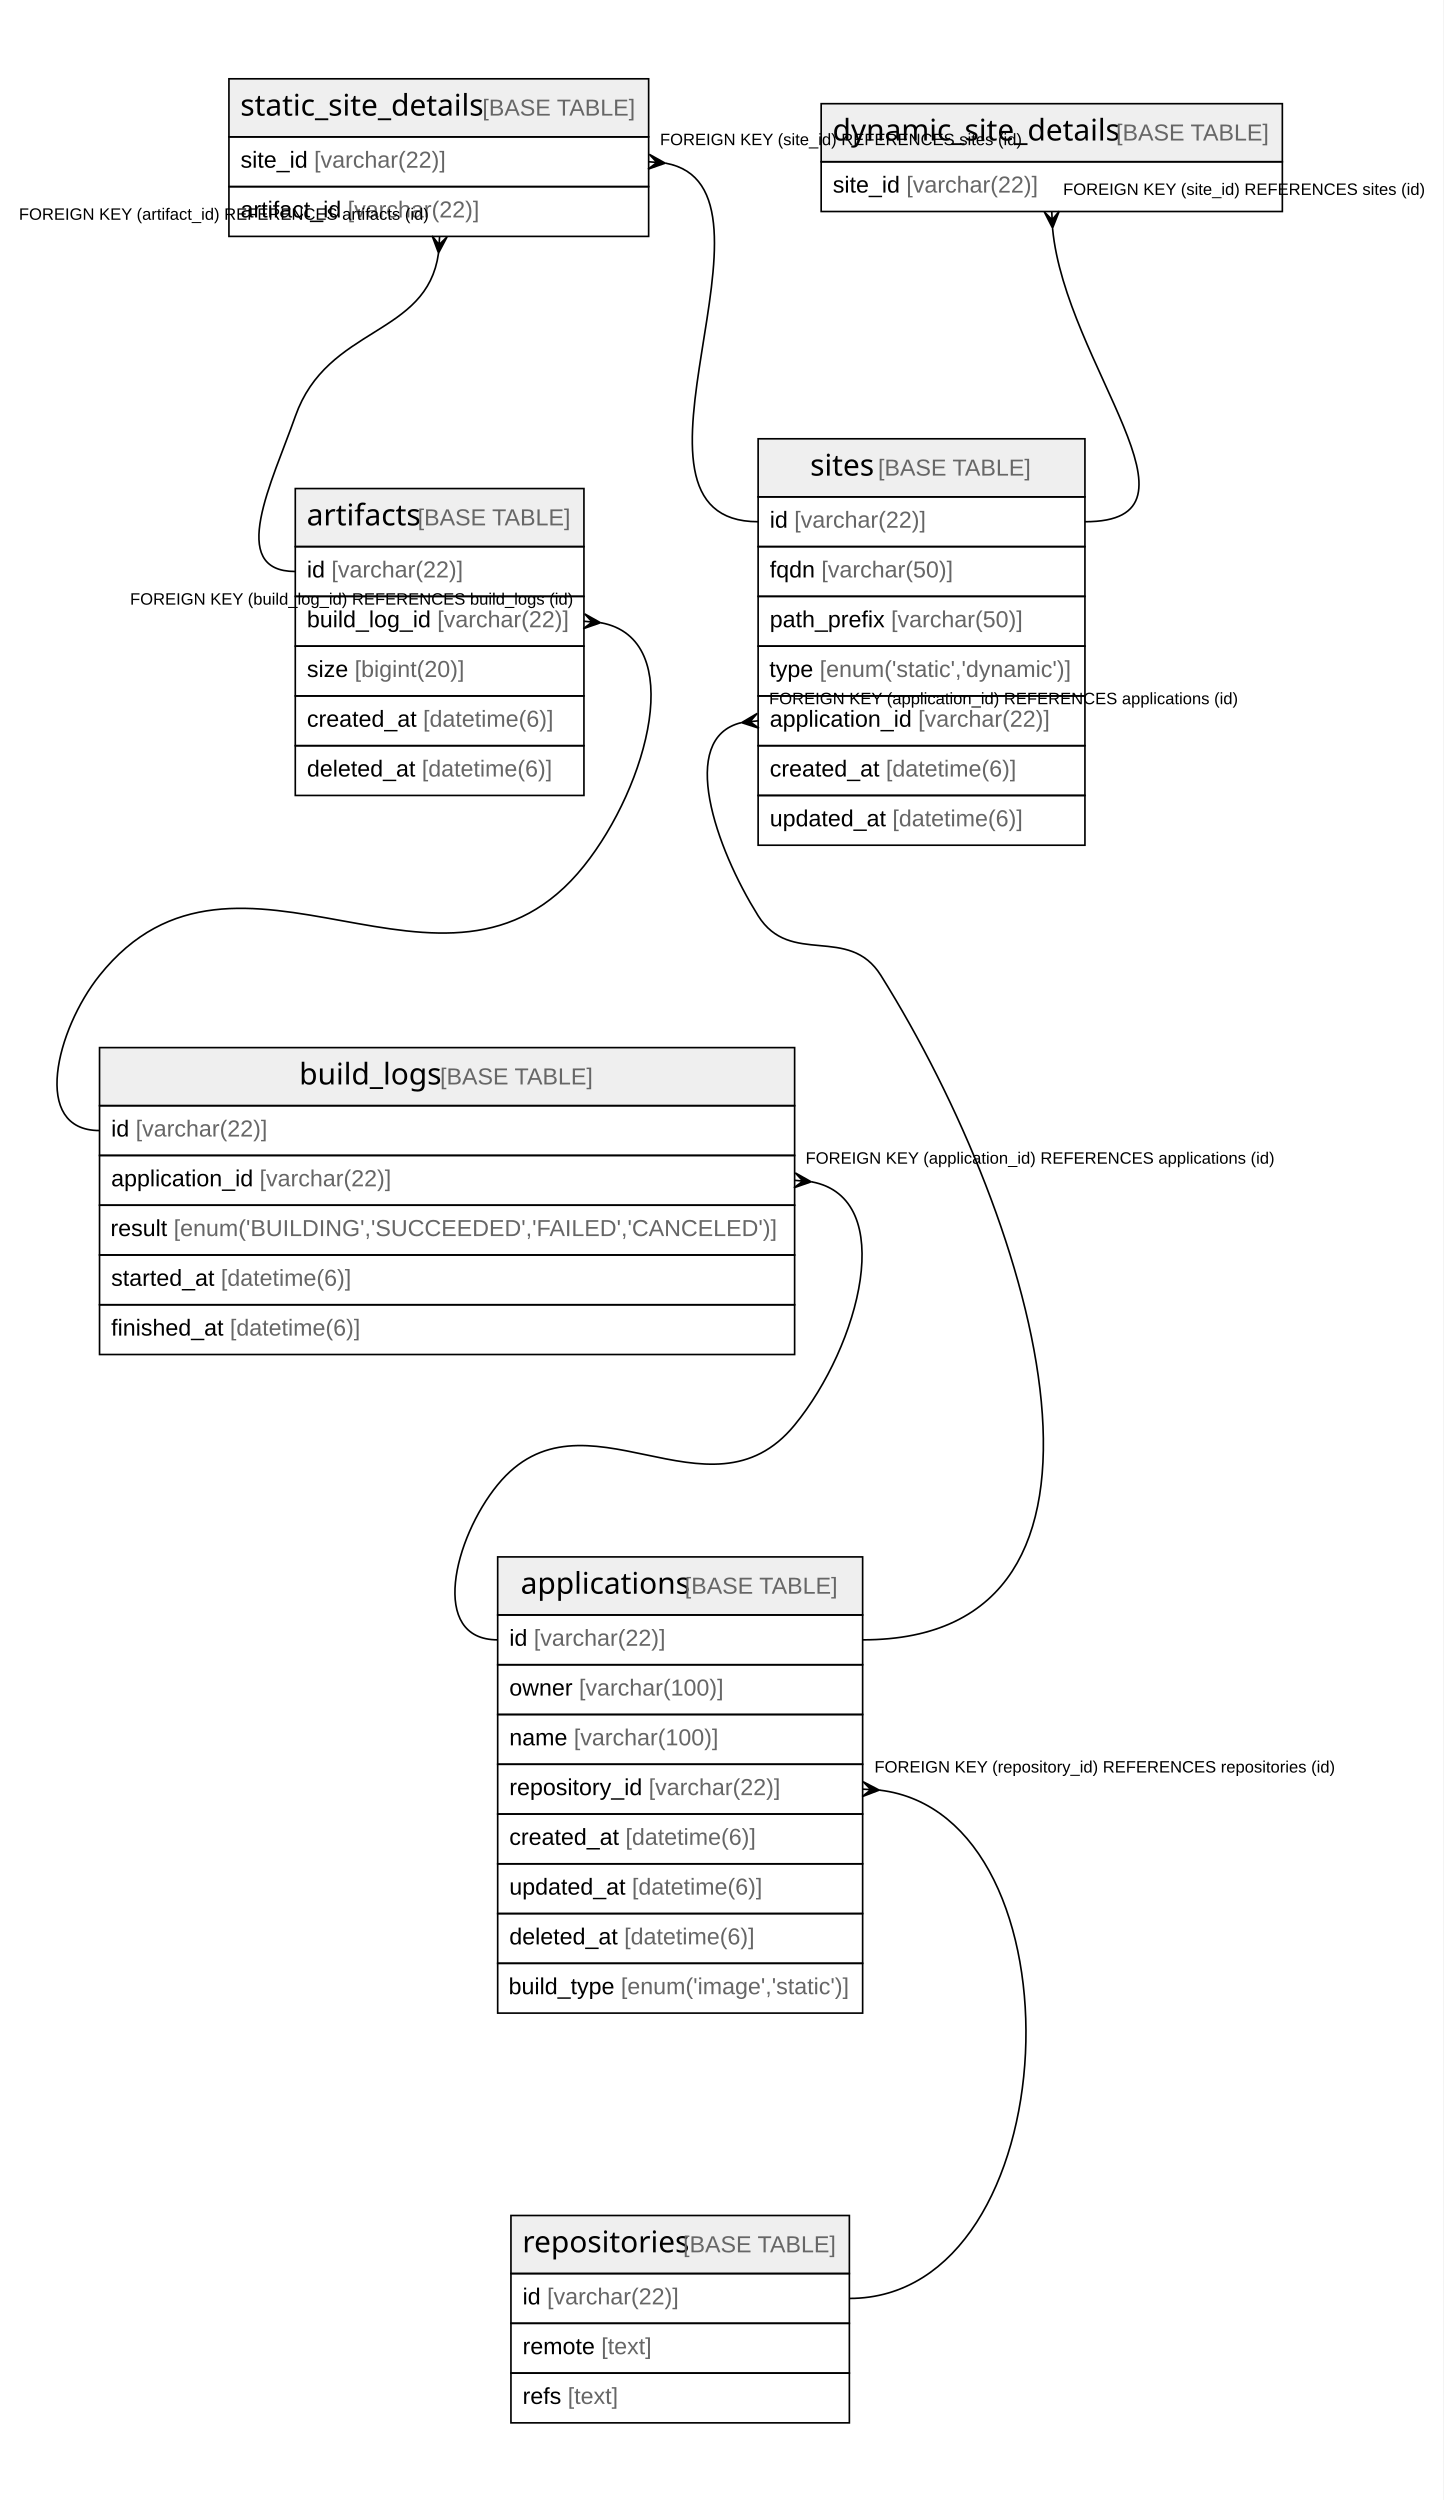
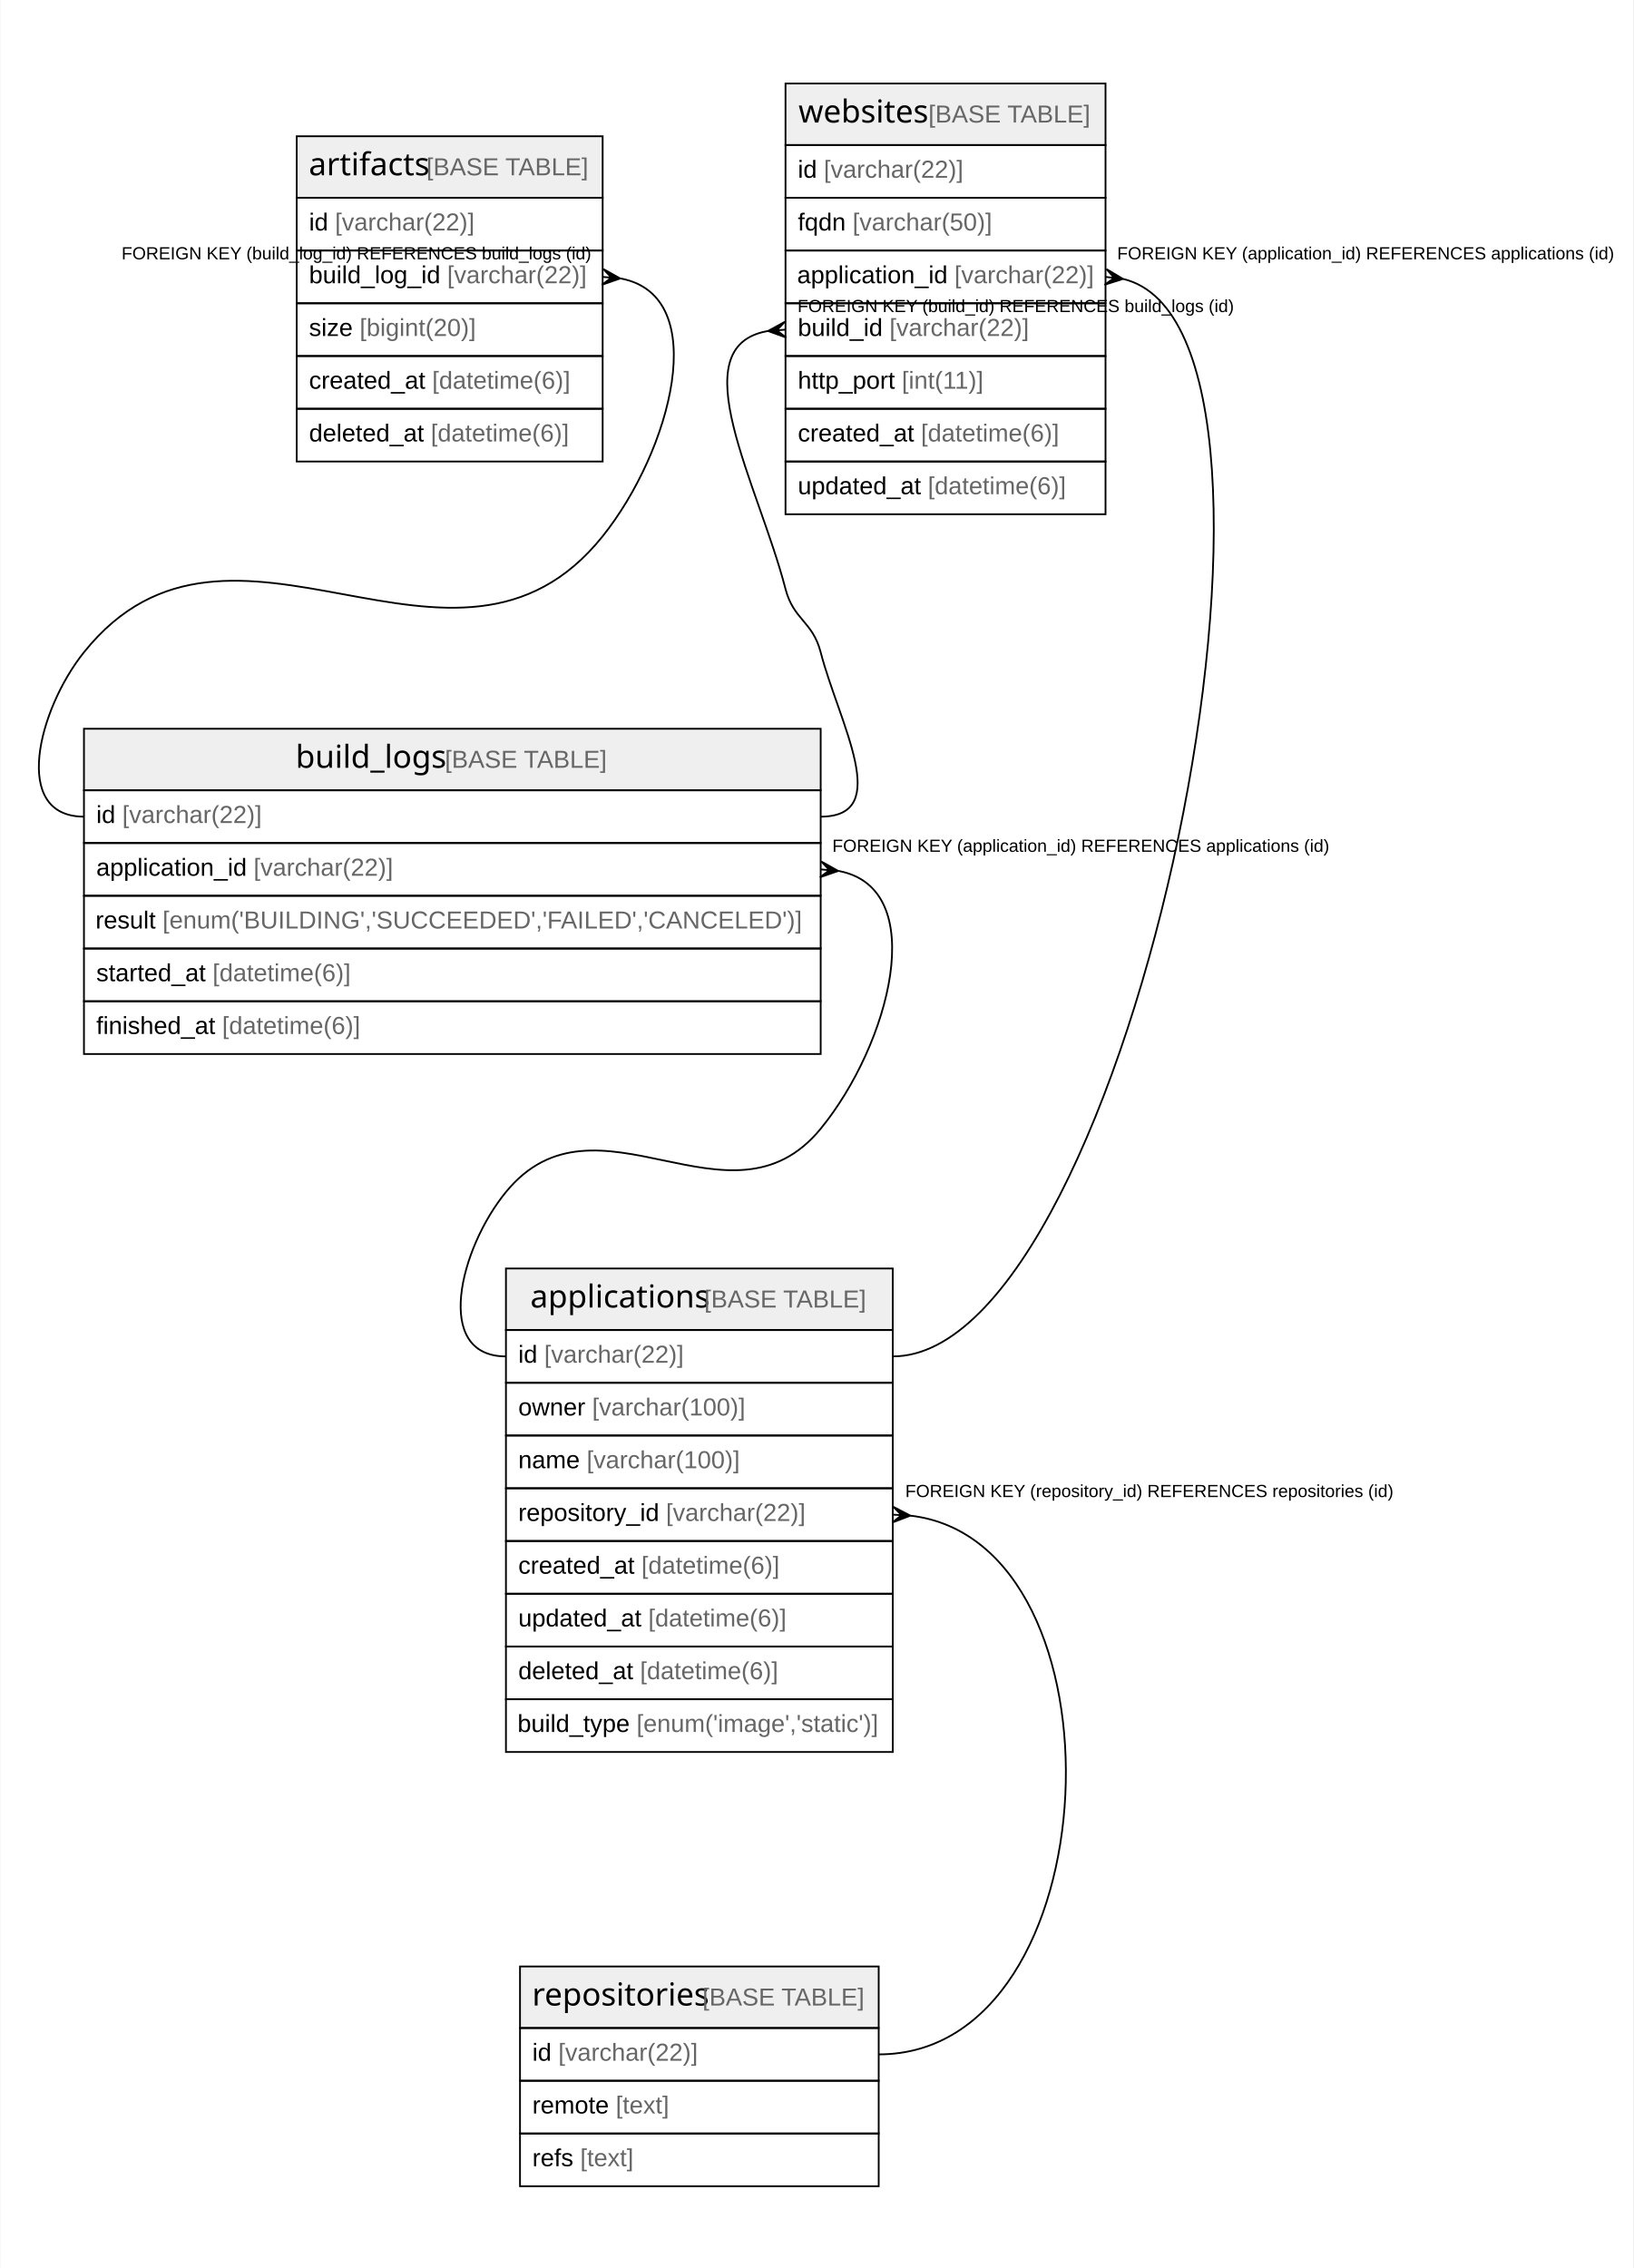
- <svg xmlns="http://www.w3.org/2000/svg" width="870pt" height="1507pt" viewBox="0.00 0.00 870.00 1507.00">
-   <g id="graph0" class="graph" transform="scale(1 1) rotate(0) translate(4 1503)">
-     <polygon fill="#ffffff" stroke="transparent" points="-4,4 -4,-1503 866,-1503 866,4 -4,4" />
+ <svg xmlns="http://www.w3.org/2000/svg" width="929pt" height="1290pt" viewBox="0.00 0.00 928.50 1290.00">
+   <g id="graph0" class="graph" transform="scale(1 1) rotate(0) translate(4 1286)">
+     <polygon fill="#ffffff" stroke="transparent" points="-4,4 -4,-1286 924.5,-1286 924.5,4 -4,4" />
    <g id="node1" class="node">
-       <polygon fill="#efefef" stroke="transparent" points="296,-529.5 296,-564.5 516,-564.5 516,-529.5 296,-529.5" />
-       <polygon fill="none" stroke="#000000" points="296,-529.5 296,-564.5 516,-564.5 516,-529.5 296,-529.5" />
-       <text text-anchor="start" x="309.862" y="-542.3" font-family="Arial Bold" font-size="18.00" fill="#000000">
+       <polygon fill="#efefef" stroke="transparent" points="283.5,-529.5 283.5,-564.5 503.5,-564.5 503.5,-529.5 283.5,-529.5" />
+       <polygon fill="none" stroke="#000000" points="283.5,-529.5 283.5,-564.5 503.5,-564.5 503.5,-529.5 283.5,-529.5" />
+       <text text-anchor="start" x="297.362" y="-542.3" font-family="Arial Bold" font-size="18.00" fill="#000000">
                applications
            </text>
-       <text text-anchor="start" x="404.884" y="-542.3" font-family="Arial" font-size="14.00" fill="#000000" />
-       <text text-anchor="start" x="408.775" y="-542.3" font-family="Arial" font-size="14.00" fill="#666666">[BASE
+       <text text-anchor="start" x="392.384" y="-542.3" font-family="Arial" font-size="14.00" fill="#000000" />
+       <text text-anchor="start" x="396.275" y="-542.3" font-family="Arial" font-size="14.00" fill="#666666">[BASE
                TABLE]
            </text>
-       <polygon fill="none" stroke="#000000" points="296,-499.5 296,-529.5 516,-529.5 516,-499.5 296,-499.5" />
-       <text text-anchor="start" x="303" y="-510.9" font-family="Arial" font-size="14.00" fill="#000000">id</text>
-       <text text-anchor="start" x="317.78" y="-510.9" font-family="Arial" font-size="14.00" fill="#666666">
-                 [varchar(22)]
-             </text>
-       <polygon fill="none" stroke="#000000" points="296,-469.5 296,-499.5 516,-499.5 516,-469.5 296,-469.5" />
-       <text text-anchor="start" x="303" y="-480.9" font-family="Arial" font-size="14.00" fill="#000000">owner
-             </text>
-       <text text-anchor="start" x="345.006" y="-480.9" font-family="Arial" font-size="14.00" fill="#666666">
+       <polygon fill="none" stroke="#000000" points="283.5,-499.5 283.5,-529.5 503.5,-529.5 503.5,-499.5 283.5,-499.5" />
+       <text text-anchor="start" x="290.5" y="-510.9" font-family="Arial" font-size="14.00" fill="#000000">id
+             </text>
+       <text text-anchor="start" x="305.28" y="-510.9" font-family="Arial" font-size="14.00" fill="#666666">
+                 [varchar(22)]
+             </text>
+       <polygon fill="none" stroke="#000000" points="283.5,-469.5 283.5,-499.5 503.5,-499.5 503.5,-469.5 283.5,-469.5" />
+       <text text-anchor="start" x="290.5" y="-480.9" font-family="Arial" font-size="14.00" fill="#000000">owner
+             </text>
+       <text text-anchor="start" x="332.506" y="-480.9" font-family="Arial" font-size="14.00" fill="#666666">
                [varchar(100)]
            </text>
-       <polygon fill="none" stroke="#000000" points="296,-439.5 296,-469.5 516,-469.5 516,-439.5 296,-439.5" />
-       <text text-anchor="start" x="303" y="-450.9" font-family="Arial" font-size="14.00" fill="#000000">name
-             </text>
-       <text text-anchor="start" x="341.899" y="-450.9" font-family="Arial" font-size="14.00" fill="#666666">
+       <polygon fill="none" stroke="#000000" points="283.5,-439.5 283.5,-469.5 503.5,-469.5 503.5,-439.5 283.5,-439.5" />
+       <text text-anchor="start" x="290.5" y="-450.9" font-family="Arial" font-size="14.00" fill="#000000">name
+             </text>
+       <text text-anchor="start" x="329.399" y="-450.9" font-family="Arial" font-size="14.00" fill="#666666">
                [varchar(100)]
            </text>
-       <polygon fill="none" stroke="#000000" points="296,-409.5 296,-439.5 516,-439.5 516,-409.5 296,-409.5" />
-       <text text-anchor="start" x="303" y="-420.9" font-family="Arial" font-size="14.00" fill="#000000">
+       <polygon fill="none" stroke="#000000" points="283.5,-409.5 283.5,-439.5 503.5,-439.5 503.5,-409.5 283.5,-409.5" />
+       <text text-anchor="start" x="290.5" y="-420.9" font-family="Arial" font-size="14.00" fill="#000000">
                repository_id
            </text>
-       <text text-anchor="start" x="387.011" y="-420.9" font-family="Arial" font-size="14.00" fill="#666666">
-                 [varchar(22)]
-             </text>
-       <polygon fill="none" stroke="#000000" points="296,-379.5 296,-409.5 516,-409.5 516,-379.5 296,-379.5" />
-       <text text-anchor="start" x="303" y="-390.9" font-family="Arial" font-size="14.00" fill="#000000">
+       <text text-anchor="start" x="374.511" y="-420.9" font-family="Arial" font-size="14.00" fill="#666666">
+                 [varchar(22)]
+             </text>
+       <polygon fill="none" stroke="#000000" points="283.5,-379.5 283.5,-409.5 503.5,-409.5 503.5,-379.5 283.5,-379.5" />
+       <text text-anchor="start" x="290.5" y="-390.9" font-family="Arial" font-size="14.00" fill="#000000">
                created_at
            </text>
-       <text text-anchor="start" x="373.028" y="-390.9" font-family="Arial" font-size="14.00" fill="#666666">
-                 [datetime(6)]
-             </text>
-       <polygon fill="none" stroke="#000000" points="296,-349.5 296,-379.5 516,-379.5 516,-349.5 296,-349.5" />
-       <text text-anchor="start" x="303" y="-360.9" font-family="Arial" font-size="14.00" fill="#000000">
+       <text text-anchor="start" x="360.528" y="-390.9" font-family="Arial" font-size="14.00" fill="#666666">
+                 [datetime(6)]
+             </text>
+       <polygon fill="none" stroke="#000000" points="283.5,-349.5 283.5,-379.5 503.5,-379.5 503.5,-349.5 283.5,-349.5" />
+       <text text-anchor="start" x="290.5" y="-360.9" font-family="Arial" font-size="14.00" fill="#000000">
                updated_at
            </text>
-       <text text-anchor="start" x="376.933" y="-360.9" font-family="Arial" font-size="14.00" fill="#666666">
-                 [datetime(6)]
-             </text>
-       <polygon fill="none" stroke="#000000" points="296,-319.5 296,-349.5 516,-349.5 516,-319.5 296,-319.5" />
-       <text text-anchor="start" x="303" y="-330.9" font-family="Arial" font-size="14.00" fill="#000000">
+       <text text-anchor="start" x="364.433" y="-360.9" font-family="Arial" font-size="14.00" fill="#666666">
+                 [datetime(6)]
+             </text>
+       <polygon fill="none" stroke="#000000" points="283.5,-319.5 283.5,-349.5 503.5,-349.5 503.5,-319.5 283.5,-319.5" />
+       <text text-anchor="start" x="290.5" y="-330.9" font-family="Arial" font-size="14.00" fill="#000000">
                deleted_at
            </text>
-       <text text-anchor="start" x="372.257" y="-330.9" font-family="Arial" font-size="14.00" fill="#666666">
-                 [datetime(6)]
-             </text>
-       <polygon fill="none" stroke="#000000" points="296,-289.5 296,-319.5 516,-319.5 516,-289.5 296,-289.5" />
-       <text text-anchor="start" x="302.576" y="-300.9" font-family="Arial" font-size="14.00" fill="#000000">
+       <text text-anchor="start" x="359.757" y="-330.9" font-family="Arial" font-size="14.00" fill="#666666">
+                 [datetime(6)]
+             </text>
+       <polygon fill="none" stroke="#000000" points="283.5,-289.5 283.5,-319.5 503.5,-319.5 503.5,-289.5 283.5,-289.5" />
+       <text text-anchor="start" x="290.076" y="-300.9" font-family="Arial" font-size="14.00" fill="#000000">
                build_type
            </text>
-       <text text-anchor="start" x="370.266" y="-300.9" font-family="Arial" font-size="14.00" fill="#666666">
+       <text text-anchor="start" x="357.766" y="-300.9" font-family="Arial" font-size="14.00" fill="#666666">
                [enum('image','static')]
            </text>
    </g>
+     <g id="node4" class="node">
+       <polygon fill="#efefef" stroke="transparent" points="291.5,-132.5 291.5,-167.5 495.5,-167.5 495.5,-132.5 291.5,-132.5" />
+       <polygon fill="none" stroke="#000000" points="291.5,-132.5 291.5,-167.5 495.5,-167.5 495.5,-132.5 291.5,-132.5" />
+       <text text-anchor="start" x="298.37" y="-145.3" font-family="Arial Bold" font-size="18.00" fill="#000000">
+                 repositories
+             </text>
+       <text text-anchor="start" x="391.376" y="-145.3" font-family="Arial" font-size="14.00" fill="#000000" />
+       <text text-anchor="start" x="395.267" y="-145.3" font-family="Arial" font-size="14.00" fill="#666666">[BASE
+                 TABLE]
+             </text>
+       <polygon fill="none" stroke="#000000" points="291.5,-102.5 291.5,-132.5 495.5,-132.5 495.5,-102.5 291.5,-102.5" />
+       <text text-anchor="start" x="298.5" y="-113.9" font-family="Arial" font-size="14.00" fill="#000000">id
+             </text>
+       <text text-anchor="start" x="313.28" y="-113.9" font-family="Arial" font-size="14.00" fill="#666666">
+                 [varchar(22)]
+             </text>
+       <polygon fill="none" stroke="#000000" points="291.5,-72.5 291.5,-102.5 495.5,-102.5 495.5,-72.5 291.5,-72.5" />
+       <text text-anchor="start" x="298.5" y="-83.9" font-family="Arial" font-size="14.00" fill="#000000">remote
+             </text>
+       <text text-anchor="start" x="345.95" y="-83.9" font-family="Arial" font-size="14.00" fill="#666666">
+                 [text]
+             </text>
+       <polygon fill="none" stroke="#000000" points="291.5,-42.5 291.5,-72.5 495.5,-72.5 495.5,-42.5 291.5,-42.5" />
+       <text text-anchor="start" x="298.5" y="-53.9" font-family="Arial" font-size="14.00" fill="#000000">refs
+             </text>
+       <text text-anchor="start" x="325.724" y="-53.9" font-family="Arial" font-size="14.00" fill="#666666">
+                 [text]
+             </text>
+     </g>
+     <g id="edge1" class="edge">
+       <path fill="none" stroke="#000000" d="M513.618,-423.916C639.502,-409.108 628.525,-117.5 495.5,-117.5" />
+       <polygon fill="#000000" stroke="#000000" points="513.483,-423.924 503.241,-420.007 508.492,-424.212 503.5,-424.5 503.5,-424.5 503.5,-424.5 508.492,-424.212 503.759,-428.993 513.483,-423.924 513.483,-423.924" />
+       <text text-anchor="start" x="510.611" y="-434.5" font-family="Arial" font-size="10.00" fill="#000000">
+                 FOREIGN KEY (repository_id) REFERENCES repositories (id)
+             </text>
+     </g>
+     <g id="node2" class="node">
+       <polygon fill="#efefef" stroke="transparent" points="164.5,-1173.5 164.5,-1208.5 338.5,-1208.5 338.5,-1173.5 164.5,-1173.5" />
+       <polygon fill="none" stroke="#000000" points="164.5,-1173.5 164.5,-1208.5 338.5,-1208.5 338.5,-1173.5 164.5,-1173.5" />
+       <text text-anchor="start" x="171.37" y="-1186.3" font-family="Arial Bold" font-size="18.00" fill="#000000">artifacts
+             </text>
+       <text text-anchor="start" x="234.376" y="-1186.3" font-family="Arial" font-size="14.00" fill="#000000" />
+       <text text-anchor="start" x="238.266" y="-1186.3" font-family="Arial" font-size="14.00" fill="#666666">
+                 [BASE TABLE]
+             </text>
+       <polygon fill="none" stroke="#000000" points="164.5,-1143.5 164.5,-1173.5 338.5,-1173.5 338.5,-1143.5 164.5,-1143.5" />
+       <text text-anchor="start" x="171.5" y="-1154.9" font-family="Arial" font-size="14.00" fill="#000000">id
+             </text>
+       <text text-anchor="start" x="186.28" y="-1154.9" font-family="Arial" font-size="14.00" fill="#666666">
+                 [varchar(22)]
+             </text>
+       <polygon fill="none" stroke="#000000" points="164.5,-1113.5 164.5,-1143.5 338.5,-1143.5 338.5,-1113.5 164.5,-1113.5" />
+       <text text-anchor="start" x="171.5" y="-1124.9" font-family="Arial" font-size="14.00" fill="#000000">
+                 build_log_id
+             </text>
+       <text text-anchor="start" x="250.078" y="-1124.9" font-family="Arial" font-size="14.00" fill="#666666">
+                 [varchar(22)]
+             </text>
+       <polygon fill="none" stroke="#000000" points="164.5,-1083.5 164.5,-1113.5 338.5,-1113.5 338.5,-1083.5 164.5,-1083.5" />
+       <text text-anchor="start" x="171.5" y="-1094.9" font-family="Arial" font-size="14.00" fill="#000000">size
+             </text>
+       <text text-anchor="start" x="200.28" y="-1094.9" font-family="Arial" font-size="14.00" fill="#666666">
+                 [bigint(20)]
+             </text>
+       <polygon fill="none" stroke="#000000" points="164.5,-1053.5 164.5,-1083.5 338.5,-1083.5 338.5,-1053.5 164.5,-1053.5" />
+       <text text-anchor="start" x="171.5" y="-1064.9" font-family="Arial" font-size="14.00" fill="#000000">
+                 created_at
+             </text>
+       <text text-anchor="start" x="241.528" y="-1064.9" font-family="Arial" font-size="14.00" fill="#666666">
+                 [datetime(6)]
+             </text>
+       <polygon fill="none" stroke="#000000" points="164.5,-1023.5 164.5,-1053.5 338.5,-1053.5 338.5,-1023.5 164.5,-1023.5" />
+       <text text-anchor="start" x="171.5" y="-1034.9" font-family="Arial" font-size="14.00" fill="#000000">
+                 deleted_at
+             </text>
+       <text text-anchor="start" x="240.757" y="-1034.9" font-family="Arial" font-size="14.00" fill="#666666">
+                 [datetime(6)]
+             </text>
+     </g>
+     <g id="node3" class="node">
+       <polygon fill="#efefef" stroke="transparent" points="43.5,-836.5 43.5,-871.5 462.5,-871.5 462.5,-836.5 43.5,-836.5" />
+       <polygon fill="none" stroke="#000000" points="43.5,-836.5 43.5,-871.5 462.5,-871.5 462.5,-836.5 43.5,-836.5" />
+       <text text-anchor="start" x="163.863" y="-849.3" font-family="Arial Bold" font-size="18.00" fill="#000000">
+                 build_logs
+             </text>
+       <text text-anchor="start" x="244.883" y="-849.3" font-family="Arial" font-size="14.00" fill="#000000" />
+       <text text-anchor="start" x="248.774" y="-849.3" font-family="Arial" font-size="14.00" fill="#666666">[BASE
+                 TABLE]
+             </text>
+       <polygon fill="none" stroke="#000000" points="43.5,-806.5 43.5,-836.5 462.5,-836.5 462.5,-806.5 43.5,-806.5" />
+       <text text-anchor="start" x="50.5" y="-817.9" font-family="Arial" font-size="14.00" fill="#000000">id</text>
+       <text text-anchor="start" x="65.28" y="-817.9" font-family="Arial" font-size="14.00" fill="#666666">
+                 [varchar(22)]
+             </text>
+       <polygon fill="none" stroke="#000000" points="43.5,-776.5 43.5,-806.5 462.5,-806.5 462.5,-776.5 43.5,-776.5" />
+       <text text-anchor="start" x="50.5" y="-787.9" font-family="Arial" font-size="14.00" fill="#000000">
+                 application_id
+             </text>
+       <text text-anchor="start" x="139.968" y="-787.9" font-family="Arial" font-size="14.00" fill="#666666">
+                 [varchar(22)]
+             </text>
+       <polygon fill="none" stroke="#000000" points="43.5,-746.5 43.5,-776.5 462.5,-776.5 462.5,-746.5 43.5,-746.5" />
+       <text text-anchor="start" x="50.074" y="-757.9" font-family="Arial" font-size="14.00" fill="#000000">
+                 result
+             </text>
+       <text text-anchor="start" x="88.188" y="-757.9" font-family="Arial" font-size="14.00" fill="#666666">[enum('BUILDING','SUCCEEDED','FAILED','CANCELED')]</text>
+       <polygon fill="none" stroke="#000000" points="43.5,-716.5 43.5,-746.5 462.5,-746.5 462.5,-716.5 43.5,-716.5" />
+       <text text-anchor="start" x="50.5" y="-727.9" font-family="Arial" font-size="14.00" fill="#000000">
+                 started_at
+             </text>
+       <text text-anchor="start" x="116.636" y="-727.9" font-family="Arial" font-size="14.00" fill="#666666">
+                 [datetime(6)]
+             </text>
+       <polygon fill="none" stroke="#000000" points="43.5,-686.5 43.5,-716.5 462.5,-716.5 462.5,-686.5 43.5,-686.5" />
+       <text text-anchor="start" x="50.5" y="-697.9" font-family="Arial" font-size="14.00" fill="#000000">
+                 finished_at
+             </text>
+       <text text-anchor="start" x="122.081" y="-697.9" font-family="Arial" font-size="14.00" fill="#666666">
+                 [datetime(6)]
+             </text>
+     </g>
+     <g id="edge2" class="edge">
+       <path fill="none" stroke="#000000" d="M348.785,-1127.599C401.219,-1117.732 377.162,-1029.267 338.5,-981 254.507,-876.139 127.493,-1019.861 43.5,-915 17.521,-882.566 1.944,-821.5 43.5,-821.5" />
+       <polygon fill="#000000" stroke="#000000" points="348.462,-1127.627 338.107,-1124.017 343.481,-1128.063 338.5,-1128.5 338.5,-1128.5 338.5,-1128.5 343.481,-1128.063 338.893,-1132.983 348.462,-1127.627 348.462,-1127.627" />
+       <text text-anchor="start" x="64.881" y="-1138.5" font-family="Arial" font-size="10.00" fill="#000000">
+                 FOREIGN KEY (build_log_id) REFERENCES build_logs (id)
+             </text>
+     </g>
+     <g id="edge3" class="edge">
+       <path fill="none" stroke="#000000" d="M472.79,-790.595C525.278,-780.684 501.682,-691.846 462.5,-644 411.086,-581.217 334.914,-670.783 283.5,-608 257.171,-575.849 241.944,-514.5 283.5,-514.5" />
+       <polygon fill="#000000" stroke="#000000" points="472.462,-790.623 462.106,-787.017 467.481,-791.062 462.5,-791.5 462.5,-791.5 462.5,-791.5 467.481,-791.062 462.894,-795.983 472.462,-790.623 472.462,-790.623" />
+       <text text-anchor="start" x="469.102" y="-801.5" font-family="Arial" font-size="10.00" fill="#000000">
+                 FOREIGN KEY (application_id) REFERENCES applications (id)
+             </text>
+     </g>
    <g id="node5" class="node">
-       <polygon fill="#efefef" stroke="transparent" points="304,-132.5 304,-167.5 508,-167.5 508,-132.5 304,-132.5" />
-       <polygon fill="none" stroke="#000000" points="304,-132.5 304,-167.5 508,-167.5 508,-132.5 304,-132.5" />
-       <text text-anchor="start" x="310.87" y="-145.3" font-family="Arial Bold" font-size="18.00" fill="#000000">
-                 repositories
-             </text>
-       <text text-anchor="start" x="403.876" y="-145.3" font-family="Arial" font-size="14.00" fill="#000000" />
-       <text text-anchor="start" x="407.767" y="-145.3" font-family="Arial" font-size="14.00" fill="#666666">[BASE
-                 TABLE]
-             </text>
-       <polygon fill="none" stroke="#000000" points="304,-102.5 304,-132.5 508,-132.5 508,-102.5 304,-102.5" />
-       <text text-anchor="start" x="311" y="-113.9" font-family="Arial" font-size="14.00" fill="#000000">id</text>
-       <text text-anchor="start" x="325.78" y="-113.9" font-family="Arial" font-size="14.00" fill="#666666">
-                 [varchar(22)]
-             </text>
-       <polygon fill="none" stroke="#000000" points="304,-72.5 304,-102.5 508,-102.5 508,-72.5 304,-72.5" />
-       <text text-anchor="start" x="311" y="-83.9" font-family="Arial" font-size="14.00" fill="#000000">remote
-             </text>
-       <text text-anchor="start" x="358.45" y="-83.9" font-family="Arial" font-size="14.00" fill="#666666">
-                 [text]
-             </text>
-       <polygon fill="none" stroke="#000000" points="304,-42.5 304,-72.5 508,-72.5 508,-42.5 304,-42.5" />
-       <text text-anchor="start" x="311" y="-53.9" font-family="Arial" font-size="14.00" fill="#000000">refs</text>
-       <text text-anchor="start" x="338.224" y="-53.9" font-family="Arial" font-size="14.00" fill="#666666">
-                 [text]
-             </text>
-     </g>
-     <g id="edge1" class="edge">
-       <path fill="none" stroke="#000000" d="M526.118,-423.916C652.002,-409.108 641.025,-117.5 508,-117.5" />
-       <polygon fill="#000000" stroke="#000000" points="525.983,-423.924 515.741,-420.007 520.992,-424.212 516,-424.5 516,-424.5 516,-424.5 520.992,-424.212 516.259,-428.993 525.983,-423.924 525.983,-423.924" />
-       <text text-anchor="start" x="523.111" y="-434.5" font-family="Arial" font-size="10.00" fill="#000000">
-                 FOREIGN KEY (repository_id) REFERENCES repositories (id)
-             </text>
-     </g>
-     <g id="node2" class="node">
-       <polygon fill="#efefef" stroke="transparent" points="174,-1173.5 174,-1208.5 348,-1208.5 348,-1173.5 174,-1173.5" />
-       <polygon fill="none" stroke="#000000" points="174,-1173.5 174,-1208.5 348,-1208.5 348,-1173.5 174,-1173.5" />
-       <text text-anchor="start" x="180.87" y="-1186.3" font-family="Arial Bold" font-size="18.00" fill="#000000">artifacts
-             </text>
-       <text text-anchor="start" x="243.876" y="-1186.3" font-family="Arial" font-size="14.00" fill="#000000" />
-       <text text-anchor="start" x="247.766" y="-1186.3" font-family="Arial" font-size="14.00" fill="#666666">
+       <polygon fill="#efefef" stroke="transparent" points="442.5,-1203.5 442.5,-1238.5 624.5,-1238.5 624.5,-1203.5 442.5,-1203.5" />
+       <polygon fill="none" stroke="#000000" points="442.5,-1203.5 442.5,-1238.5 624.5,-1238.5 624.5,-1203.5 442.5,-1203.5" />
+       <text text-anchor="start" x="449.868" y="-1216.3" font-family="Arial Bold" font-size="18.00" fill="#000000">websites
+             </text>
+       <text text-anchor="start" x="519.878" y="-1216.3" font-family="Arial" font-size="14.00" fill="#000000" />
+       <text text-anchor="start" x="523.768" y="-1216.3" font-family="Arial" font-size="14.00" fill="#666666">
                [BASE TABLE]
            </text>
-       <polygon fill="none" stroke="#000000" points="174,-1143.5 174,-1173.5 348,-1173.5 348,-1143.5 174,-1143.5" />
-       <text text-anchor="start" x="181" y="-1154.9" font-family="Arial" font-size="14.00" fill="#000000">id</text>
-       <text text-anchor="start" x="195.78" y="-1154.9" font-family="Arial" font-size="14.00" fill="#666666">
-                 [varchar(22)]
-             </text>
-       <polygon fill="none" stroke="#000000" points="174,-1113.5 174,-1143.5 348,-1143.5 348,-1113.5 174,-1113.5" />
-       <text text-anchor="start" x="181" y="-1124.9" font-family="Arial" font-size="14.00" fill="#000000">
-                 build_log_id
-             </text>
-       <text text-anchor="start" x="259.578" y="-1124.9" font-family="Arial" font-size="14.00" fill="#666666">
-                 [varchar(22)]
-             </text>
-       <polygon fill="none" stroke="#000000" points="174,-1083.5 174,-1113.5 348,-1113.5 348,-1083.5 174,-1083.5" />
-       <text text-anchor="start" x="181" y="-1094.9" font-family="Arial" font-size="14.00" fill="#000000">size
-             </text>
-       <text text-anchor="start" x="209.78" y="-1094.9" font-family="Arial" font-size="14.00" fill="#666666">
-                 [bigint(20)]
-             </text>
-       <polygon fill="none" stroke="#000000" points="174,-1053.5 174,-1083.5 348,-1083.5 348,-1053.5 174,-1053.5" />
-       <text text-anchor="start" x="181" y="-1064.9" font-family="Arial" font-size="14.00" fill="#000000">
+       <polygon fill="none" stroke="#000000" points="442.5,-1173.5 442.5,-1203.5 624.5,-1203.5 624.5,-1173.5 442.5,-1173.5" />
+       <text text-anchor="start" x="449.5" y="-1184.9" font-family="Arial" font-size="14.00" fill="#000000">id
+             </text>
+       <text text-anchor="start" x="464.28" y="-1184.9" font-family="Arial" font-size="14.00" fill="#666666">
+                 [varchar(22)]
+             </text>
+       <polygon fill="none" stroke="#000000" points="442.5,-1143.5 442.5,-1173.5 624.5,-1173.5 624.5,-1143.5 442.5,-1143.5" />
+       <text text-anchor="start" x="449.5" y="-1154.9" font-family="Arial" font-size="14.00" fill="#000000">fqdn
+             </text>
+       <text text-anchor="start" x="480.629" y="-1154.9" font-family="Arial" font-size="14.00" fill="#666666">
+                 [varchar(50)]
+             </text>
+       <polygon fill="none" stroke="#000000" points="442.5,-1113.5 442.5,-1143.5 624.5,-1143.5 624.5,-1113.5 442.5,-1113.5" />
+       <text text-anchor="start" x="449.098" y="-1124.9" font-family="Arial" font-size="14.00" fill="#000000">
+                 application_id
+             </text>
+       <text text-anchor="start" x="538.566" y="-1124.9" font-family="Arial" font-size="14.00" fill="#666666">
+                 [varchar(22)]
+             </text>
+       <polygon fill="none" stroke="#000000" points="442.5,-1083.5 442.5,-1113.5 624.5,-1113.5 624.5,-1083.5 442.5,-1083.5" />
+       <text text-anchor="start" x="449.5" y="-1094.9" font-family="Arial" font-size="14.00" fill="#000000">
+                 build_id
+             </text>
+       <text text-anchor="start" x="501.623" y="-1094.9" font-family="Arial" font-size="14.00" fill="#666666">
+                 [varchar(22)]
+             </text>
+       <polygon fill="none" stroke="#000000" points="442.5,-1053.5 442.5,-1083.5 624.5,-1083.5 624.5,-1053.5 442.5,-1053.5" />
+       <text text-anchor="start" x="449.5" y="-1064.9" font-family="Arial" font-size="14.00" fill="#000000">
+                 http_port
+             </text>
+       <text text-anchor="start" x="508.636" y="-1064.9" font-family="Arial" font-size="14.00" fill="#666666">
+                 [int(11)]
+             </text>
+       <polygon fill="none" stroke="#000000" points="442.5,-1023.5 442.5,-1053.5 624.5,-1053.5 624.5,-1023.5 442.5,-1023.5" />
+       <text text-anchor="start" x="449.5" y="-1034.9" font-family="Arial" font-size="14.00" fill="#000000">
                created_at
            </text>
-       <text text-anchor="start" x="251.028" y="-1064.9" font-family="Arial" font-size="14.00" fill="#666666">
-                 [datetime(6)]
-             </text>
-       <polygon fill="none" stroke="#000000" points="174,-1023.5 174,-1053.5 348,-1053.5 348,-1023.5 174,-1023.5" />
-       <text text-anchor="start" x="181" y="-1034.9" font-family="Arial" font-size="14.00" fill="#000000">
-                 deleted_at
-             </text>
-       <text text-anchor="start" x="250.257" y="-1034.9" font-family="Arial" font-size="14.00" fill="#666666">
-                 [datetime(6)]
-             </text>
-     </g>
-     <g id="node3" class="node">
-       <polygon fill="#efefef" stroke="transparent" points="56,-836.5 56,-871.5 475,-871.5 475,-836.5 56,-836.5" />
-       <polygon fill="none" stroke="#000000" points="56,-836.5 56,-871.5 475,-871.5 475,-836.5 56,-836.5" />
-       <text text-anchor="start" x="176.363" y="-849.3" font-family="Arial Bold" font-size="18.00" fill="#000000">
-                 build_logs
-             </text>
-       <text text-anchor="start" x="257.383" y="-849.3" font-family="Arial" font-size="14.00" fill="#000000" />
-       <text text-anchor="start" x="261.274" y="-849.3" font-family="Arial" font-size="14.00" fill="#666666">[BASE
-                 TABLE]
-             </text>
-       <polygon fill="none" stroke="#000000" points="56,-806.5 56,-836.5 475,-836.5 475,-806.5 56,-806.5" />
-       <text text-anchor="start" x="63" y="-817.9" font-family="Arial" font-size="14.00" fill="#000000">id</text>
-       <text text-anchor="start" x="77.78" y="-817.9" font-family="Arial" font-size="14.00" fill="#666666">
-                 [varchar(22)]
-             </text>
-       <polygon fill="none" stroke="#000000" points="56,-776.5 56,-806.5 475,-806.5 475,-776.5 56,-776.5" />
-       <text text-anchor="start" x="63" y="-787.9" font-family="Arial" font-size="14.00" fill="#000000">
-                 application_id
-             </text>
-       <text text-anchor="start" x="152.468" y="-787.9" font-family="Arial" font-size="14.00" fill="#666666">
-                 [varchar(22)]
-             </text>
-       <polygon fill="none" stroke="#000000" points="56,-746.5 56,-776.5 475,-776.5 475,-746.5 56,-746.5" />
-       <text text-anchor="start" x="62.574" y="-757.9" font-family="Arial" font-size="14.00" fill="#000000">
-                 result
-             </text>
-       <text text-anchor="start" x="100.688" y="-757.9" font-family="Arial" font-size="14.00" fill="#666666">
-                 [enum('BUILDING','SUCCEEDED','FAILED','CANCELED')]
-             </text>
-       <polygon fill="none" stroke="#000000" points="56,-716.5 56,-746.5 475,-746.5 475,-716.5 56,-716.5" />
-       <text text-anchor="start" x="63" y="-727.9" font-family="Arial" font-size="14.00" fill="#000000">
-                 started_at
-             </text>
-       <text text-anchor="start" x="129.136" y="-727.9" font-family="Arial" font-size="14.00" fill="#666666">
-                 [datetime(6)]
-             </text>
-       <polygon fill="none" stroke="#000000" points="56,-686.5 56,-716.5 475,-716.5 475,-686.5 56,-686.5" />
-       <text text-anchor="start" x="63" y="-697.9" font-family="Arial" font-size="14.00" fill="#000000">
-                 finished_at
-             </text>
-       <text text-anchor="start" x="134.581" y="-697.9" font-family="Arial" font-size="14.00" fill="#666666">
-                 [datetime(6)]
-             </text>
-     </g>
-     <g id="edge2" class="edge">
-       <path fill="none" stroke="#000000" d="M358.285,-1127.599C410.713,-1117.737 386.609,-1029.31 348,-981 264.934,-877.064 139.066,-1018.936 56,-915 30.056,-882.538 14.444,-821.5 56,-821.5" />
-       <polygon fill="#000000" stroke="#000000" points="357.962,-1127.627 347.607,-1124.017 352.981,-1128.064 348,-1128.5 348,-1128.5 348,-1128.5 352.981,-1128.064 348.393,-1132.983 357.962,-1127.627 357.962,-1127.627" />
-       <text text-anchor="start" x="74.381" y="-1138.5" font-family="Arial" font-size="10.00" fill="#000000">
-                 FOREIGN KEY (build_log_id) REFERENCES build_logs (id)
-             </text>
-     </g>
-     <g id="edge3" class="edge">
-       <path fill="none" stroke="#000000" d="M485.29,-790.595C537.778,-780.684 514.182,-691.846 475,-644 423.586,-581.217 347.414,-670.783 296,-608 269.671,-575.849 254.444,-514.5 296,-514.5" />
-       <polygon fill="#000000" stroke="#000000" points="484.962,-790.623 474.606,-787.017 479.981,-791.062 475,-791.5 475,-791.5 475,-791.5 479.981,-791.062 475.394,-795.983 484.962,-790.623 484.962,-790.623" />
-       <text text-anchor="start" x="481.602" y="-801.5" font-family="Arial" font-size="10.00" fill="#000000">
+       <text text-anchor="start" x="519.528" y="-1034.9" font-family="Arial" font-size="14.00" fill="#666666">
+                 [datetime(6)]
+             </text>
+       <polygon fill="none" stroke="#000000" points="442.5,-993.5 442.5,-1023.5 624.5,-1023.5 624.5,-993.5 442.5,-993.5" />
+       <text text-anchor="start" x="449.5" y="-1004.9" font-family="Arial" font-size="14.00" fill="#000000">
+                 updated_at
+             </text>
+       <text text-anchor="start" x="523.433" y="-1004.9" font-family="Arial" font-size="14.00" fill="#666666">
+                 [datetime(6)]
+             </text>
+     </g>
+     <g id="edge4" class="edge">
+       <path fill="none" stroke="#000000" d="M634.594,-1127.333C757.413,-1097.716 639.038,-514.5 503.5,-514.5" />
+       <polygon fill="#000000" stroke="#000000" points="634.434,-1127.351 623.983,-1124.03 629.467,-1127.926 624.5,-1128.5 624.5,-1128.5 624.5,-1128.5 629.467,-1127.926 625.017,-1132.97 634.434,-1127.351 634.434,-1127.351" />
+       <text text-anchor="start" x="631.102" y="-1138.5" font-family="Arial" font-size="10.00" fill="#000000">
                FOREIGN KEY (application_id) REFERENCES applications (id)
            </text>
    </g>
-     <g id="node4" class="node">
-       <polygon fill="#efefef" stroke="transparent" points="491,-1405.5 491,-1440.5 769,-1440.5 769,-1405.5 491,-1405.5" />
-       <polygon fill="none" stroke="#000000" points="491,-1405.5 491,-1440.5 769,-1440.5 769,-1405.5 491,-1405.5" />
-       <text text-anchor="start" x="497.858" y="-1418.3" font-family="Arial Bold" font-size="18.00" fill="#000000">dynamic_site_details
-             </text>
-       <text text-anchor="start" x="664.888" y="-1418.3" font-family="Arial" font-size="14.00" fill="#000000" />
-       <text text-anchor="start" x="668.778" y="-1418.3" font-family="Arial" font-size="14.00" fill="#666666">
-                 [BASE TABLE]
-             </text>
-       <polygon fill="none" stroke="#000000" points="491,-1375.5 491,-1405.5 769,-1405.5 769,-1375.5 491,-1375.5" />
-       <text text-anchor="start" x="498" y="-1386.9" font-family="Arial" font-size="14.00" fill="#000000">site_id
-             </text>
-       <text text-anchor="start" x="542.342" y="-1386.9" font-family="Arial" font-size="14.00" fill="#666666">
-                 [varchar(22)]
-             </text>
-     </g>
-     <g id="node6" class="node">
-       <polygon fill="#efefef" stroke="transparent" points="453,-1203.5 453,-1238.5 650,-1238.5 650,-1203.5 453,-1203.5" />
-       <polygon fill="none" stroke="#000000" points="453,-1203.5 453,-1238.5 650,-1238.5 650,-1203.5 453,-1203.5" />
-       <text text-anchor="start" x="484.372" y="-1216.3" font-family="Arial Bold" font-size="18.00" fill="#000000">sites
-             </text>
-       <text text-anchor="start" x="521.374" y="-1216.3" font-family="Arial" font-size="14.00" fill="#000000" />
-       <text text-anchor="start" x="525.265" y="-1216.3" font-family="Arial" font-size="14.00" fill="#666666">[BASE
-                 TABLE]
-             </text>
-       <polygon fill="none" stroke="#000000" points="453,-1173.5 453,-1203.5 650,-1203.5 650,-1173.5 453,-1173.5" />
-       <text text-anchor="start" x="460" y="-1184.9" font-family="Arial" font-size="14.00" fill="#000000">id</text>
-       <text text-anchor="start" x="474.78" y="-1184.9" font-family="Arial" font-size="14.00" fill="#666666">
-                 [varchar(22)]
-             </text>
-       <polygon fill="none" stroke="#000000" points="453,-1143.5 453,-1173.5 650,-1173.5 650,-1143.5 453,-1143.5" />
-       <text text-anchor="start" x="460" y="-1154.9" font-family="Arial" font-size="14.00" fill="#000000">fqdn
-             </text>
-       <text text-anchor="start" x="491.129" y="-1154.9" font-family="Arial" font-size="14.00" fill="#666666">
-                 [varchar(50)]
-             </text>
-       <polygon fill="none" stroke="#000000" points="453,-1113.5 453,-1143.5 650,-1143.5 650,-1113.5 453,-1113.5" />
-       <text text-anchor="start" x="460" y="-1124.9" font-family="Arial" font-size="14.00" fill="#000000">
-                 path_prefix
-             </text>
-       <text text-anchor="start" x="533.135" y="-1124.9" font-family="Arial" font-size="14.00" fill="#666666">
-                 [varchar(50)]
-             </text>
-       <polygon fill="none" stroke="#000000" points="453,-1083.5 453,-1113.5 650,-1113.5 650,-1083.5 453,-1083.5" />
-       <text text-anchor="start" x="459.748" y="-1094.9" font-family="Arial" font-size="14.00" fill="#000000">
-                 type
-             </text>
-       <text text-anchor="start" x="490.095" y="-1094.9" font-family="Arial" font-size="14.00" fill="#666666">
-                 [enum('static','dynamic')]
-             </text>
-       <polygon fill="none" stroke="#000000" points="453,-1053.5 453,-1083.5 650,-1083.5 650,-1053.5 453,-1053.5" />
-       <text text-anchor="start" x="460" y="-1064.9" font-family="Arial" font-size="14.00" fill="#000000">
-                 application_id
-             </text>
-       <text text-anchor="start" x="549.468" y="-1064.9" font-family="Arial" font-size="14.00" fill="#666666">
-                 [varchar(22)]
-             </text>
-       <polygon fill="none" stroke="#000000" points="453,-1023.5 453,-1053.5 650,-1053.5 650,-1023.5 453,-1023.5" />
-       <text text-anchor="start" x="460" y="-1034.9" font-family="Arial" font-size="14.00" fill="#000000">
-                 created_at
-             </text>
-       <text text-anchor="start" x="530.028" y="-1034.9" font-family="Arial" font-size="14.00" fill="#666666">
-                 [datetime(6)]
-             </text>
-       <polygon fill="none" stroke="#000000" points="453,-993.5 453,-1023.5 650,-1023.5 650,-993.5 453,-993.5" />
-       <text text-anchor="start" x="460" y="-1004.9" font-family="Arial" font-size="14.00" fill="#000000">
-                 updated_at
-             </text>
-       <text text-anchor="start" x="533.933" y="-1004.9" font-family="Arial" font-size="14.00" fill="#666666">
-                 [datetime(6)]
-             </text>
-     </g>
-     <g id="edge4" class="edge">
-       <path fill="none" stroke="#000000" d="M630.503,-1365.123C638.182,-1283.606 730.157,-1188.5 650,-1188.5" />
-       <polygon fill="#000000" stroke="#000000" points="630.484,-1365.512 625.505,-1375.282 630.242,-1370.506 630,-1375.5 630,-1375.5 630,-1375.5 630.242,-1370.506 634.495,-1375.718 630.484,-1365.512 630.484,-1365.512" />
-       <text text-anchor="start" x="636.835" y="-1385.5" font-family="Arial" font-size="10.00" fill="#000000">
-                 FOREIGN KEY (site_id) REFERENCES sites (id)
-             </text>
-     </g>
    <g id="edge5" class="edge">
-       <path fill="none" stroke="#000000" d="M442.611,-1067.332C404.436,-1057.79 427.36,-991.987 453,-951 472.397,-919.993 507.603,-946.007 527,-915 621.437,-764.038 694.067,-514.5 516,-514.5" />
-       <polygon fill="#000000" stroke="#000000" points="443.063,-1067.382 452.497,-1072.972 448.031,-1067.941 453,-1068.5 453,-1068.5 453,-1068.5 448.031,-1067.941 453.503,-1064.028 443.063,-1067.382 443.063,-1067.382" />
-       <text text-anchor="start" x="459.602" y="-1078.5" font-family="Arial" font-size="10.00" fill="#000000">
-                 FOREIGN KEY (application_id) REFERENCES applications (id)
-             </text>
-     </g>
-     <g id="node7" class="node">
-       <polygon fill="#efefef" stroke="transparent" points="134,-1420.5 134,-1455.5 387,-1455.5 387,-1420.5 134,-1420.5" />
-       <polygon fill="none" stroke="#000000" points="134,-1420.5 134,-1455.5 387,-1455.5 387,-1420.5 134,-1420.5" />
-       <text text-anchor="start" x="140.859" y="-1433.3" font-family="Arial Bold" font-size="18.00" fill="#000000">static_site_details
-             </text>
-       <text text-anchor="start" x="282.888" y="-1433.3" font-family="Arial" font-size="14.00" fill="#000000" />
-       <text text-anchor="start" x="286.778" y="-1433.3" font-family="Arial" font-size="14.00" fill="#666666">
-                 [BASE TABLE]
-             </text>
-       <polygon fill="none" stroke="#000000" points="134,-1390.5 134,-1420.5 387,-1420.5 387,-1390.5 134,-1390.5" />
-       <text text-anchor="start" x="141" y="-1401.9" font-family="Arial" font-size="14.00" fill="#000000">site_id
-             </text>
-       <text text-anchor="start" x="185.342" y="-1401.9" font-family="Arial" font-size="14.00" fill="#666666">
-                 [varchar(22)]
-             </text>
-       <polygon fill="none" stroke="#000000" points="134,-1360.5 134,-1390.5 387,-1390.5 387,-1360.5 134,-1360.5" />
-       <text text-anchor="start" x="141" y="-1371.9" font-family="Arial" font-size="14.00" fill="#000000">
-                 artifact_id
-             </text>
-       <text text-anchor="start" x="205.567" y="-1371.9" font-family="Arial" font-size="14.00" fill="#666666">
-                 [varchar(22)]
-             </text>
-     </g>
-     <g id="edge6" class="edge">
-       <path fill="none" stroke="#000000" d="M260.338,-1350.362C253.364,-1299.812 193.292,-1306.898 174,-1252 160.223,-1212.795 132.444,-1158.5 174,-1158.5" />
-       <polygon fill="#000000" stroke="#000000" points="260.348,-1350.521 256.51,-1360.793 260.674,-1355.511 261,-1360.5 261,-1360.5 261,-1360.5 260.674,-1355.511 265.49,-1360.207 260.348,-1350.521 260.348,-1350.521" />
-       <text text-anchor="start" x="7.389" y="-1370.5" font-family="Arial" font-size="10.00" fill="#000000">FOREIGN
-                 KEY (artifact_id) REFERENCES artifacts (id)
-             </text>
-     </g>
-     <g id="edge7" class="edge">
-       <path fill="none" stroke="#000000" d="M397.27,-1404.626C478.067,-1389.693 355.934,-1188.5 453,-1188.5" />
-       <polygon fill="#000000" stroke="#000000" points="396.964,-1404.652 386.618,-1401.016 391.982,-1405.076 387,-1405.5 387,-1405.5 387,-1405.5 391.982,-1405.076 387.382,-1409.984 396.964,-1404.652 396.964,-1404.652" />
-       <text text-anchor="start" x="393.835" y="-1415.5" font-family="Arial" font-size="10.00" fill="#000000">
-                 FOREIGN KEY (site_id) REFERENCES sites (id)
+       <path fill="none" stroke="#000000" d="M432.438,-1097.71C382.403,-1089.046 426.987,-1010.865 442.5,-951 447.091,-933.282 457.909,-932.718 462.5,-915 472.924,-874.773 504.056,-821.5 462.5,-821.5" />
+       <polygon fill="#000000" stroke="#000000" points="432.531,-1097.717 442.148,-1102.986 437.515,-1098.109 442.5,-1098.5 442.5,-1098.5 442.5,-1098.5 437.515,-1098.109 442.852,-1094.014 432.531,-1097.717 432.531,-1097.717" />
+       <text text-anchor="start" x="449.329" y="-1108.5" font-family="Arial" font-size="10.00" fill="#000000">
+                 FOREIGN KEY (build_id) REFERENCES build_logs (id)
            </text>
    </g>
  </g>
</svg>
